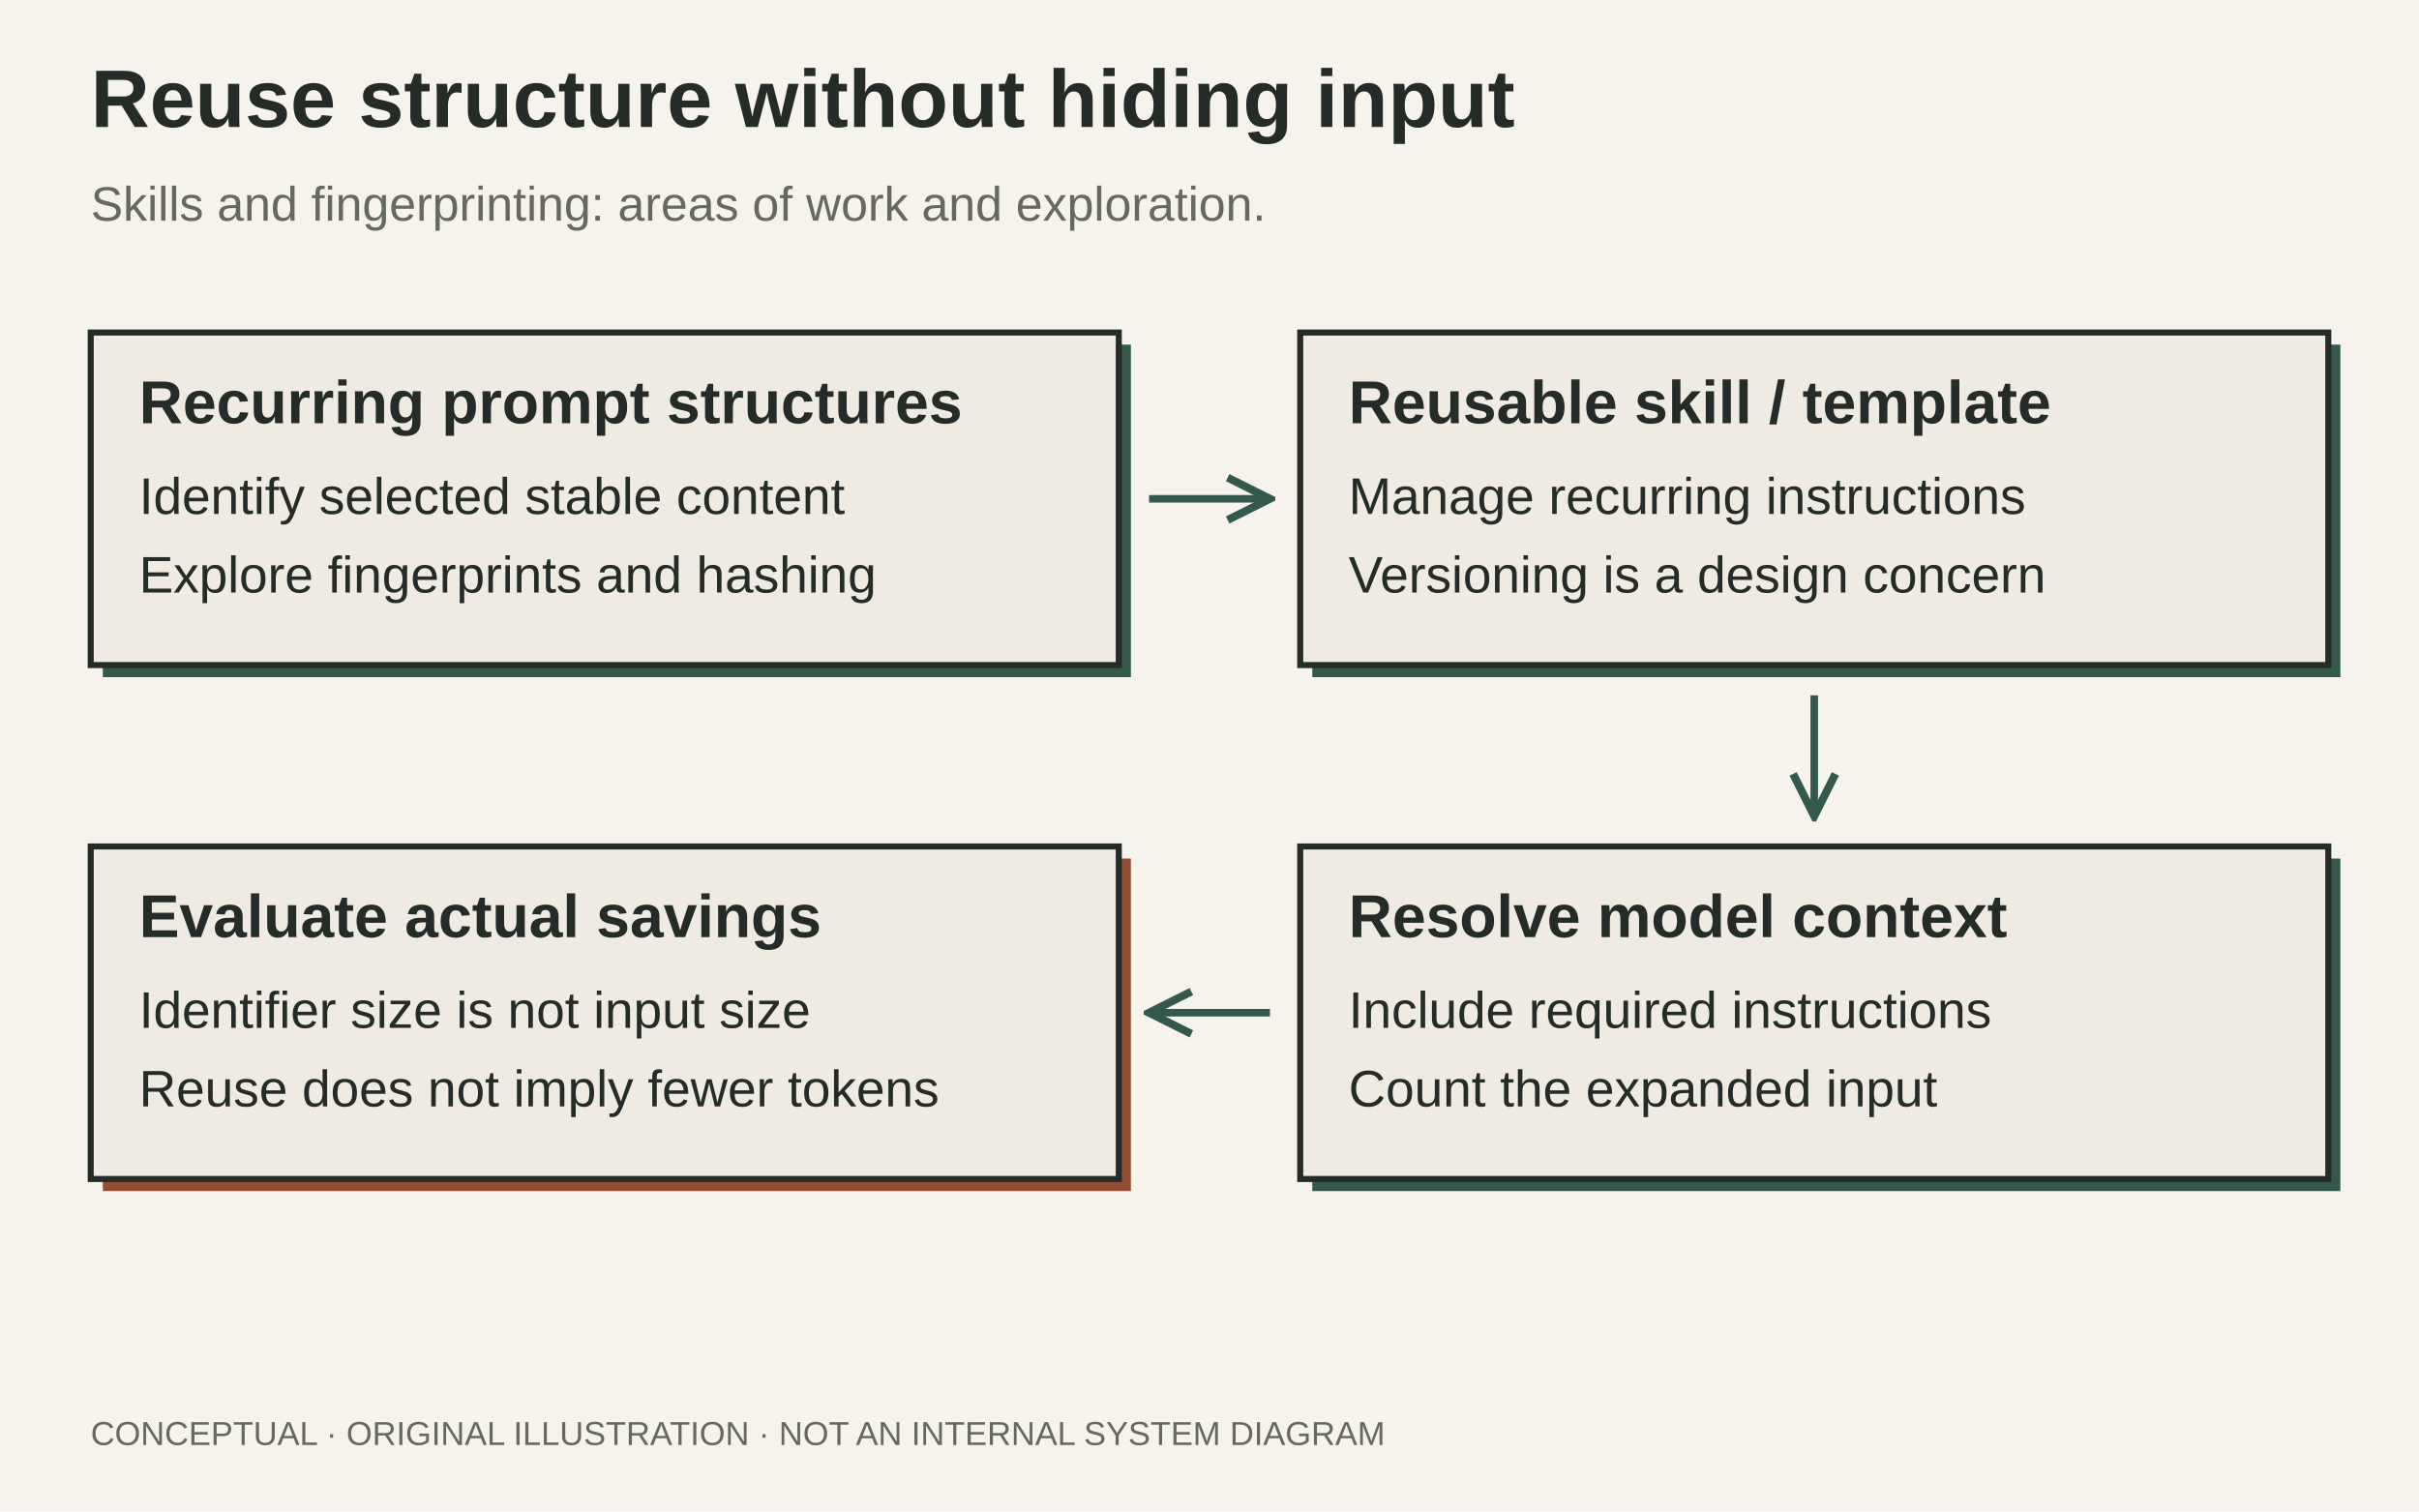
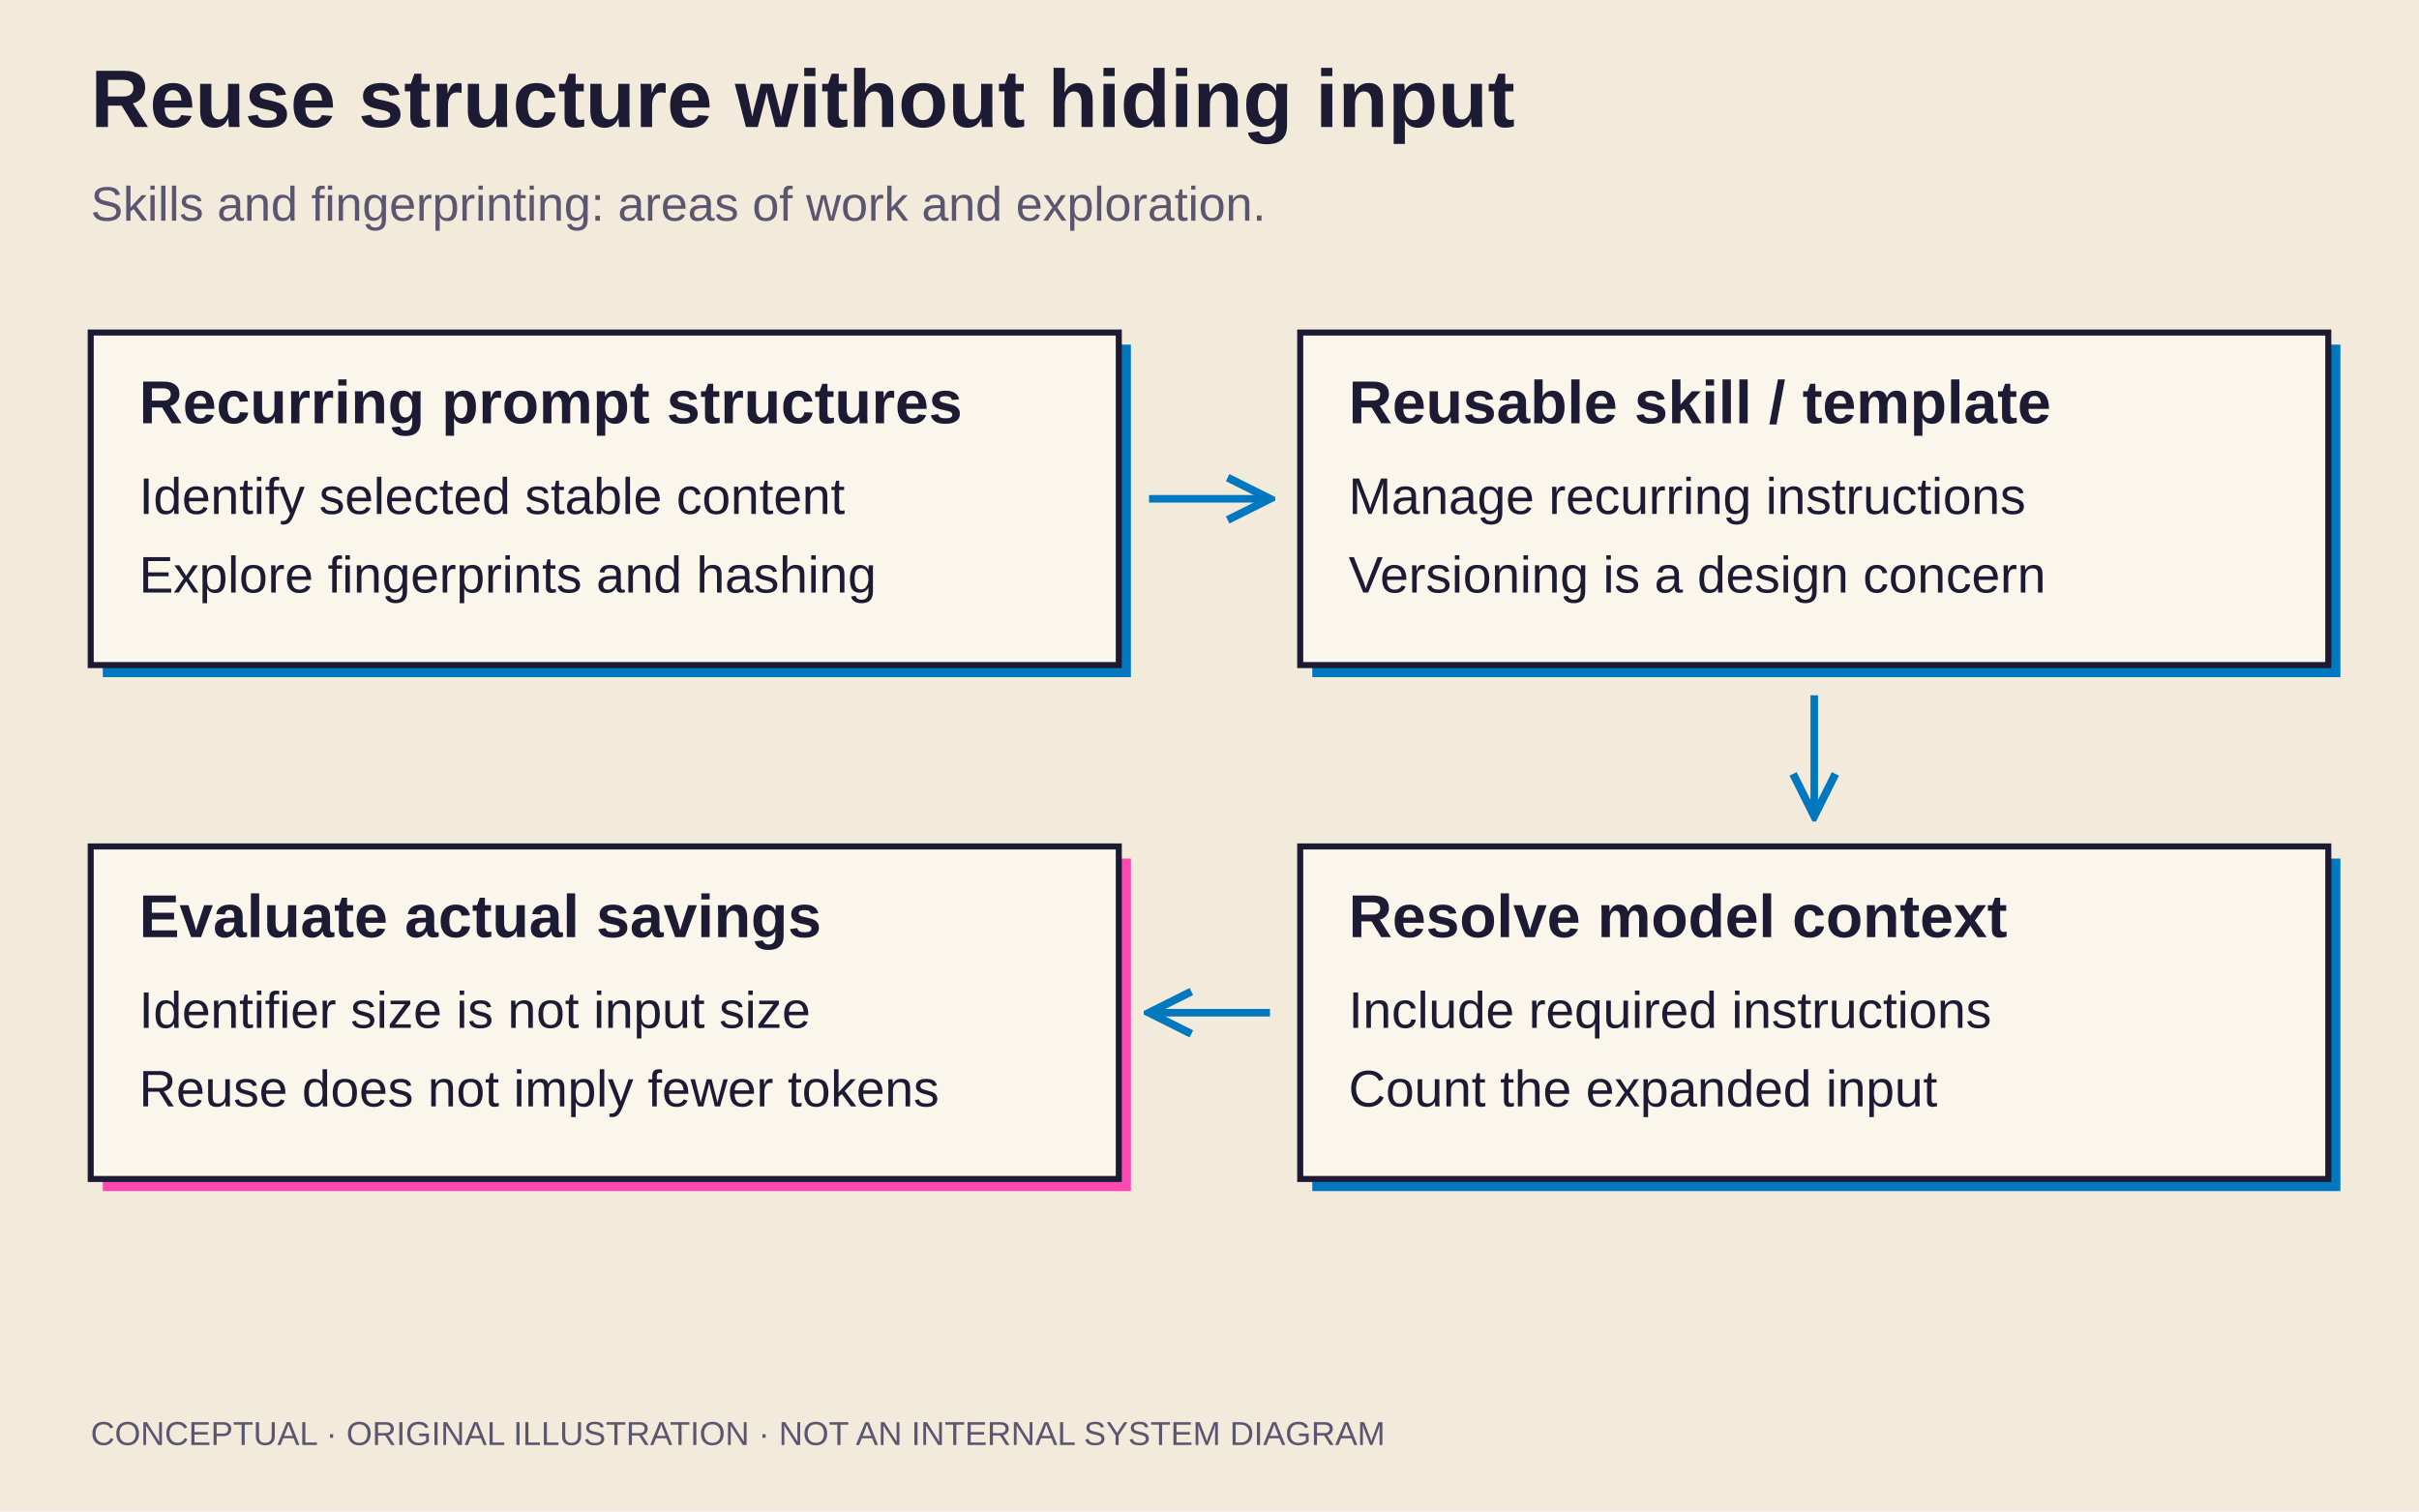
<svg xmlns="http://www.w3.org/2000/svg" width="800" height="500" viewBox="0 0 800 500" role="img" aria-labelledby="title desc">
  <defs>
    <marker id="arrow" viewBox="0 0 10 10" refX="9" refY="5" markerWidth="7" markerHeight="7" orient="auto-start-reverse">
-       <path d="M1 1 L9 5 L1 9" fill="none" stroke="#34594c" stroke-width="1.5" />
+       <path d="M1 1 L9 5 L1 9" fill="none" stroke="#0078bf" stroke-width="1.5" />
    </marker>
  </defs>
-   <rect width="800" height="500" fill="#f6f3ec" />
+   <rect width="800" height="500" fill="#f2eadb" />
  <g font-family="Arial, Helvetica, sans-serif">
-     <text x="30" y="42" font-size="27" fill="#252b27" font-weight="700">
+     <text x="30" y="42" font-size="27" fill="#1d1b33" font-weight="700">
      <tspan x="30" dy="0">Reuse structure without hiding input</tspan>
    </text>
-     <text x="30" y="73" font-size="16" fill="#66695f" font-weight="400">
+     <text x="30" y="73" font-size="16" fill="#5b5670" font-weight="400">
      <tspan x="30" dy="0">Skills and fingerprinting: areas of work and exploration.</tspan>
    </text>
-     <rect x="34" y="114" width="340" height="110" fill="#34594c" />
-     <rect x="30" y="110" width="340" height="110" fill="#efebe2" stroke="#252b27" stroke-width="2" />
-     <text x="46" y="140" font-size="20" fill="#252b27" font-weight="700">
+     <rect x="34" y="114" width="340" height="110" fill="#0078bf" />
+     <rect x="30" y="110" width="340" height="110" fill="#fbf6ec" stroke="#1d1b33" stroke-width="2" />
+     <text x="46" y="140" font-size="20" fill="#1d1b33" font-weight="700">
      <tspan x="46" dy="0">Recurring prompt structures</tspan>
    </text>
-     <text x="46" y="170" font-size="17" fill="#252b27" font-weight="400">
+     <text x="46" y="170" font-size="17" fill="#1d1b33" font-weight="400">
      <tspan x="46" dy="0">Identify selected stable content</tspan>
      <tspan x="46" dy="26">Explore fingerprints and hashing</tspan>
    </text>
-     <path d="M380,165 L420,165" fill="none" stroke="#34594c" stroke-width="2.5" marker-end="url(#arrow)" />
-     <rect x="434" y="114" width="340" height="110" fill="#34594c" />
-     <rect x="430" y="110" width="340" height="110" fill="#efebe2" stroke="#252b27" stroke-width="2" />
-     <text x="446" y="140" font-size="20" fill="#252b27" font-weight="700">
+     <path d="M380,165 L420,165" fill="none" stroke="#0078bf" stroke-width="2.5" marker-end="url(#arrow)" />
+     <rect x="434" y="114" width="340" height="110" fill="#0078bf" />
+     <rect x="430" y="110" width="340" height="110" fill="#fbf6ec" stroke="#1d1b33" stroke-width="2" />
+     <text x="446" y="140" font-size="20" fill="#1d1b33" font-weight="700">
      <tspan x="446" dy="0">Reusable skill / template</tspan>
    </text>
-     <text x="446" y="170" font-size="17" fill="#252b27" font-weight="400">
+     <text x="446" y="170" font-size="17" fill="#1d1b33" font-weight="400">
      <tspan x="446" dy="0">Manage recurring instructions</tspan>
      <tspan x="446" dy="26">Versioning is a design concern</tspan>
    </text>
-     <path d="M600,230 L600,270" fill="none" stroke="#34594c" stroke-width="2.5" marker-end="url(#arrow)" />
-     <rect x="434" y="284" width="340" height="110" fill="#34594c" />
-     <rect x="430" y="280" width="340" height="110" fill="#efebe2" stroke="#252b27" stroke-width="2" />
-     <text x="446" y="310" font-size="20" fill="#252b27" font-weight="700">
+     <path d="M600,230 L600,270" fill="none" stroke="#0078bf" stroke-width="2.5" marker-end="url(#arrow)" />
+     <rect x="434" y="284" width="340" height="110" fill="#0078bf" />
+     <rect x="430" y="280" width="340" height="110" fill="#fbf6ec" stroke="#1d1b33" stroke-width="2" />
+     <text x="446" y="310" font-size="20" fill="#1d1b33" font-weight="700">
      <tspan x="446" dy="0">Resolve model context</tspan>
    </text>
-     <text x="446" y="340" font-size="17" fill="#252b27" font-weight="400">
+     <text x="446" y="340" font-size="17" fill="#1d1b33" font-weight="400">
      <tspan x="446" dy="0">Include required instructions</tspan>
      <tspan x="446" dy="26">Count the expanded input</tspan>
    </text>
-     <path d="M420,335 L380,335" fill="none" stroke="#34594c" stroke-width="2.5" marker-end="url(#arrow)" />
-     <rect x="34" y="284" width="340" height="110" fill="#934d36" />
-     <rect x="30" y="280" width="340" height="110" fill="#efebe2" stroke="#252b27" stroke-width="2" />
-     <text x="46" y="310" font-size="20" fill="#252b27" font-weight="700">
+     <path d="M420,335 L380,335" fill="none" stroke="#0078bf" stroke-width="2.5" marker-end="url(#arrow)" />
+     <rect x="34" y="284" width="340" height="110" fill="#ff48b0" />
+     <rect x="30" y="280" width="340" height="110" fill="#fbf6ec" stroke="#1d1b33" stroke-width="2" />
+     <text x="46" y="310" font-size="20" fill="#1d1b33" font-weight="700">
      <tspan x="46" dy="0">Evaluate actual savings</tspan>
    </text>
-     <text x="46" y="340" font-size="17" fill="#252b27" font-weight="400">
+     <text x="46" y="340" font-size="17" fill="#1d1b33" font-weight="400">
      <tspan x="46" dy="0">Identifier size is not input size</tspan>
      <tspan x="46" dy="26">Reuse does not imply fewer tokens</tspan>
    </text>
-     <text x="30" y="478" font-size="11" fill="#66695f" font-weight="400">
+     <text x="30" y="478" font-size="11" fill="#5b5670" font-weight="400">
      <tspan x="30" dy="0">CONCEPTUAL · ORIGINAL ILLUSTRATION · NOT AN INTERNAL SYSTEM DIAGRAM</tspan>
    </text>
  </g>
</svg>
